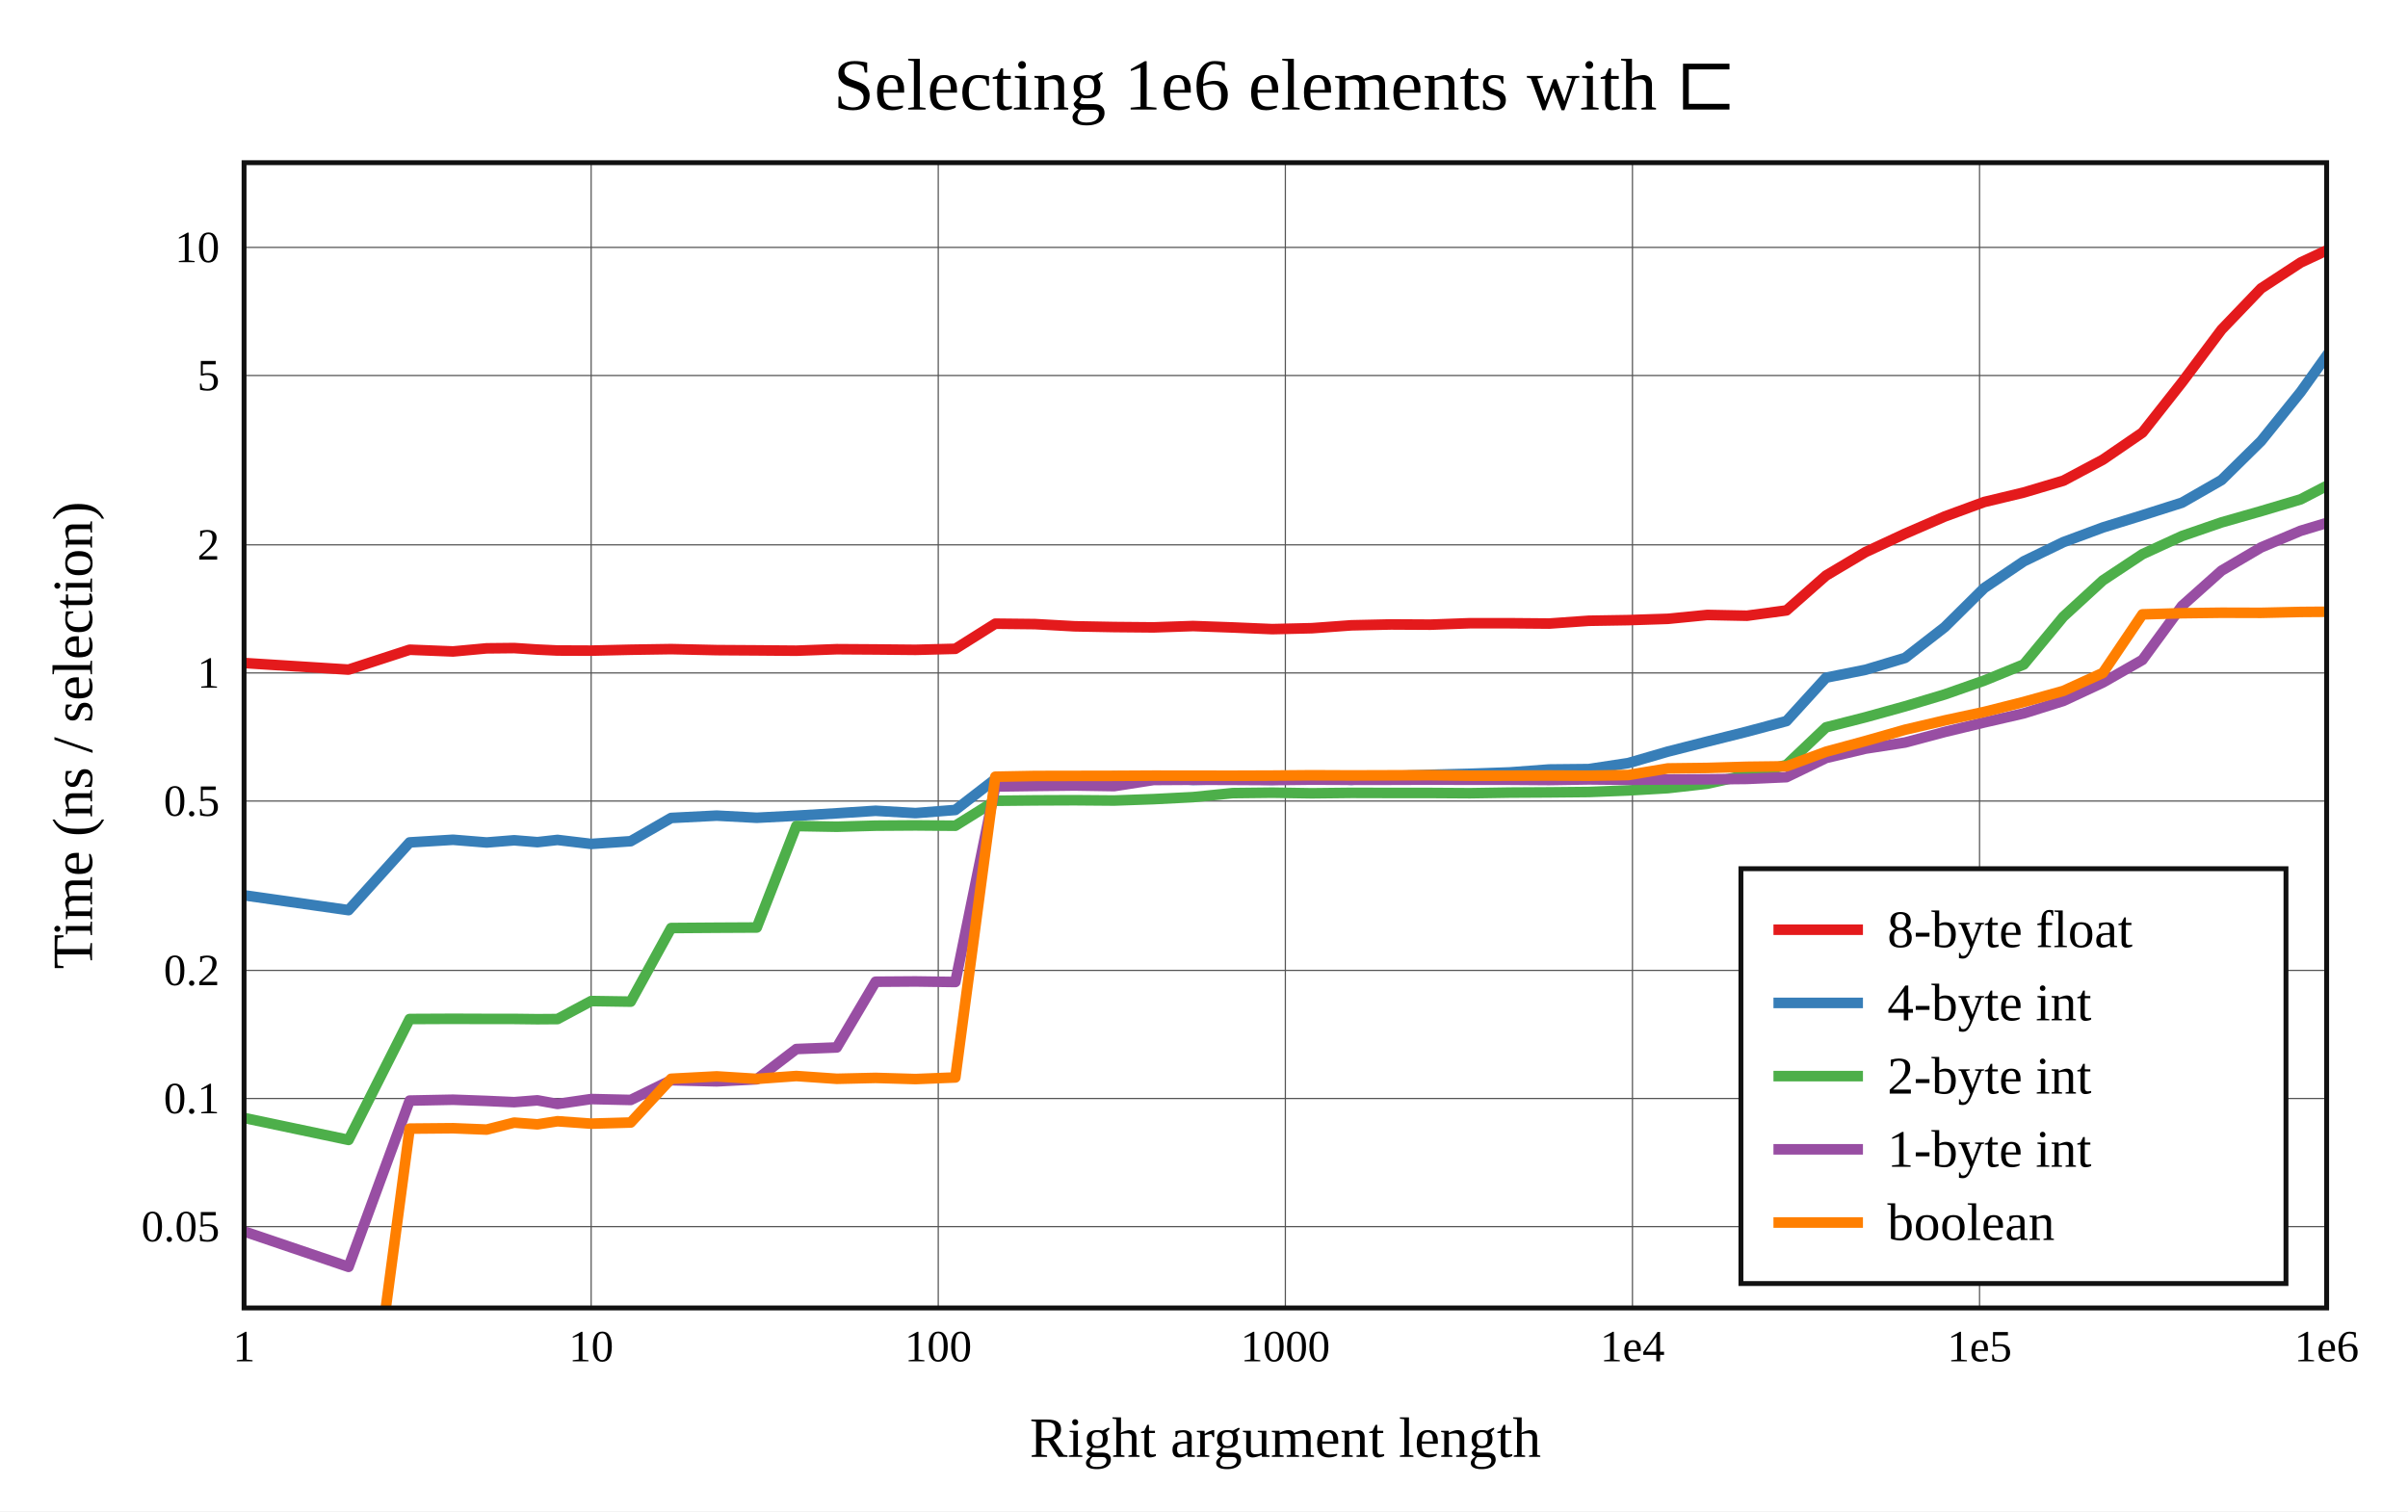
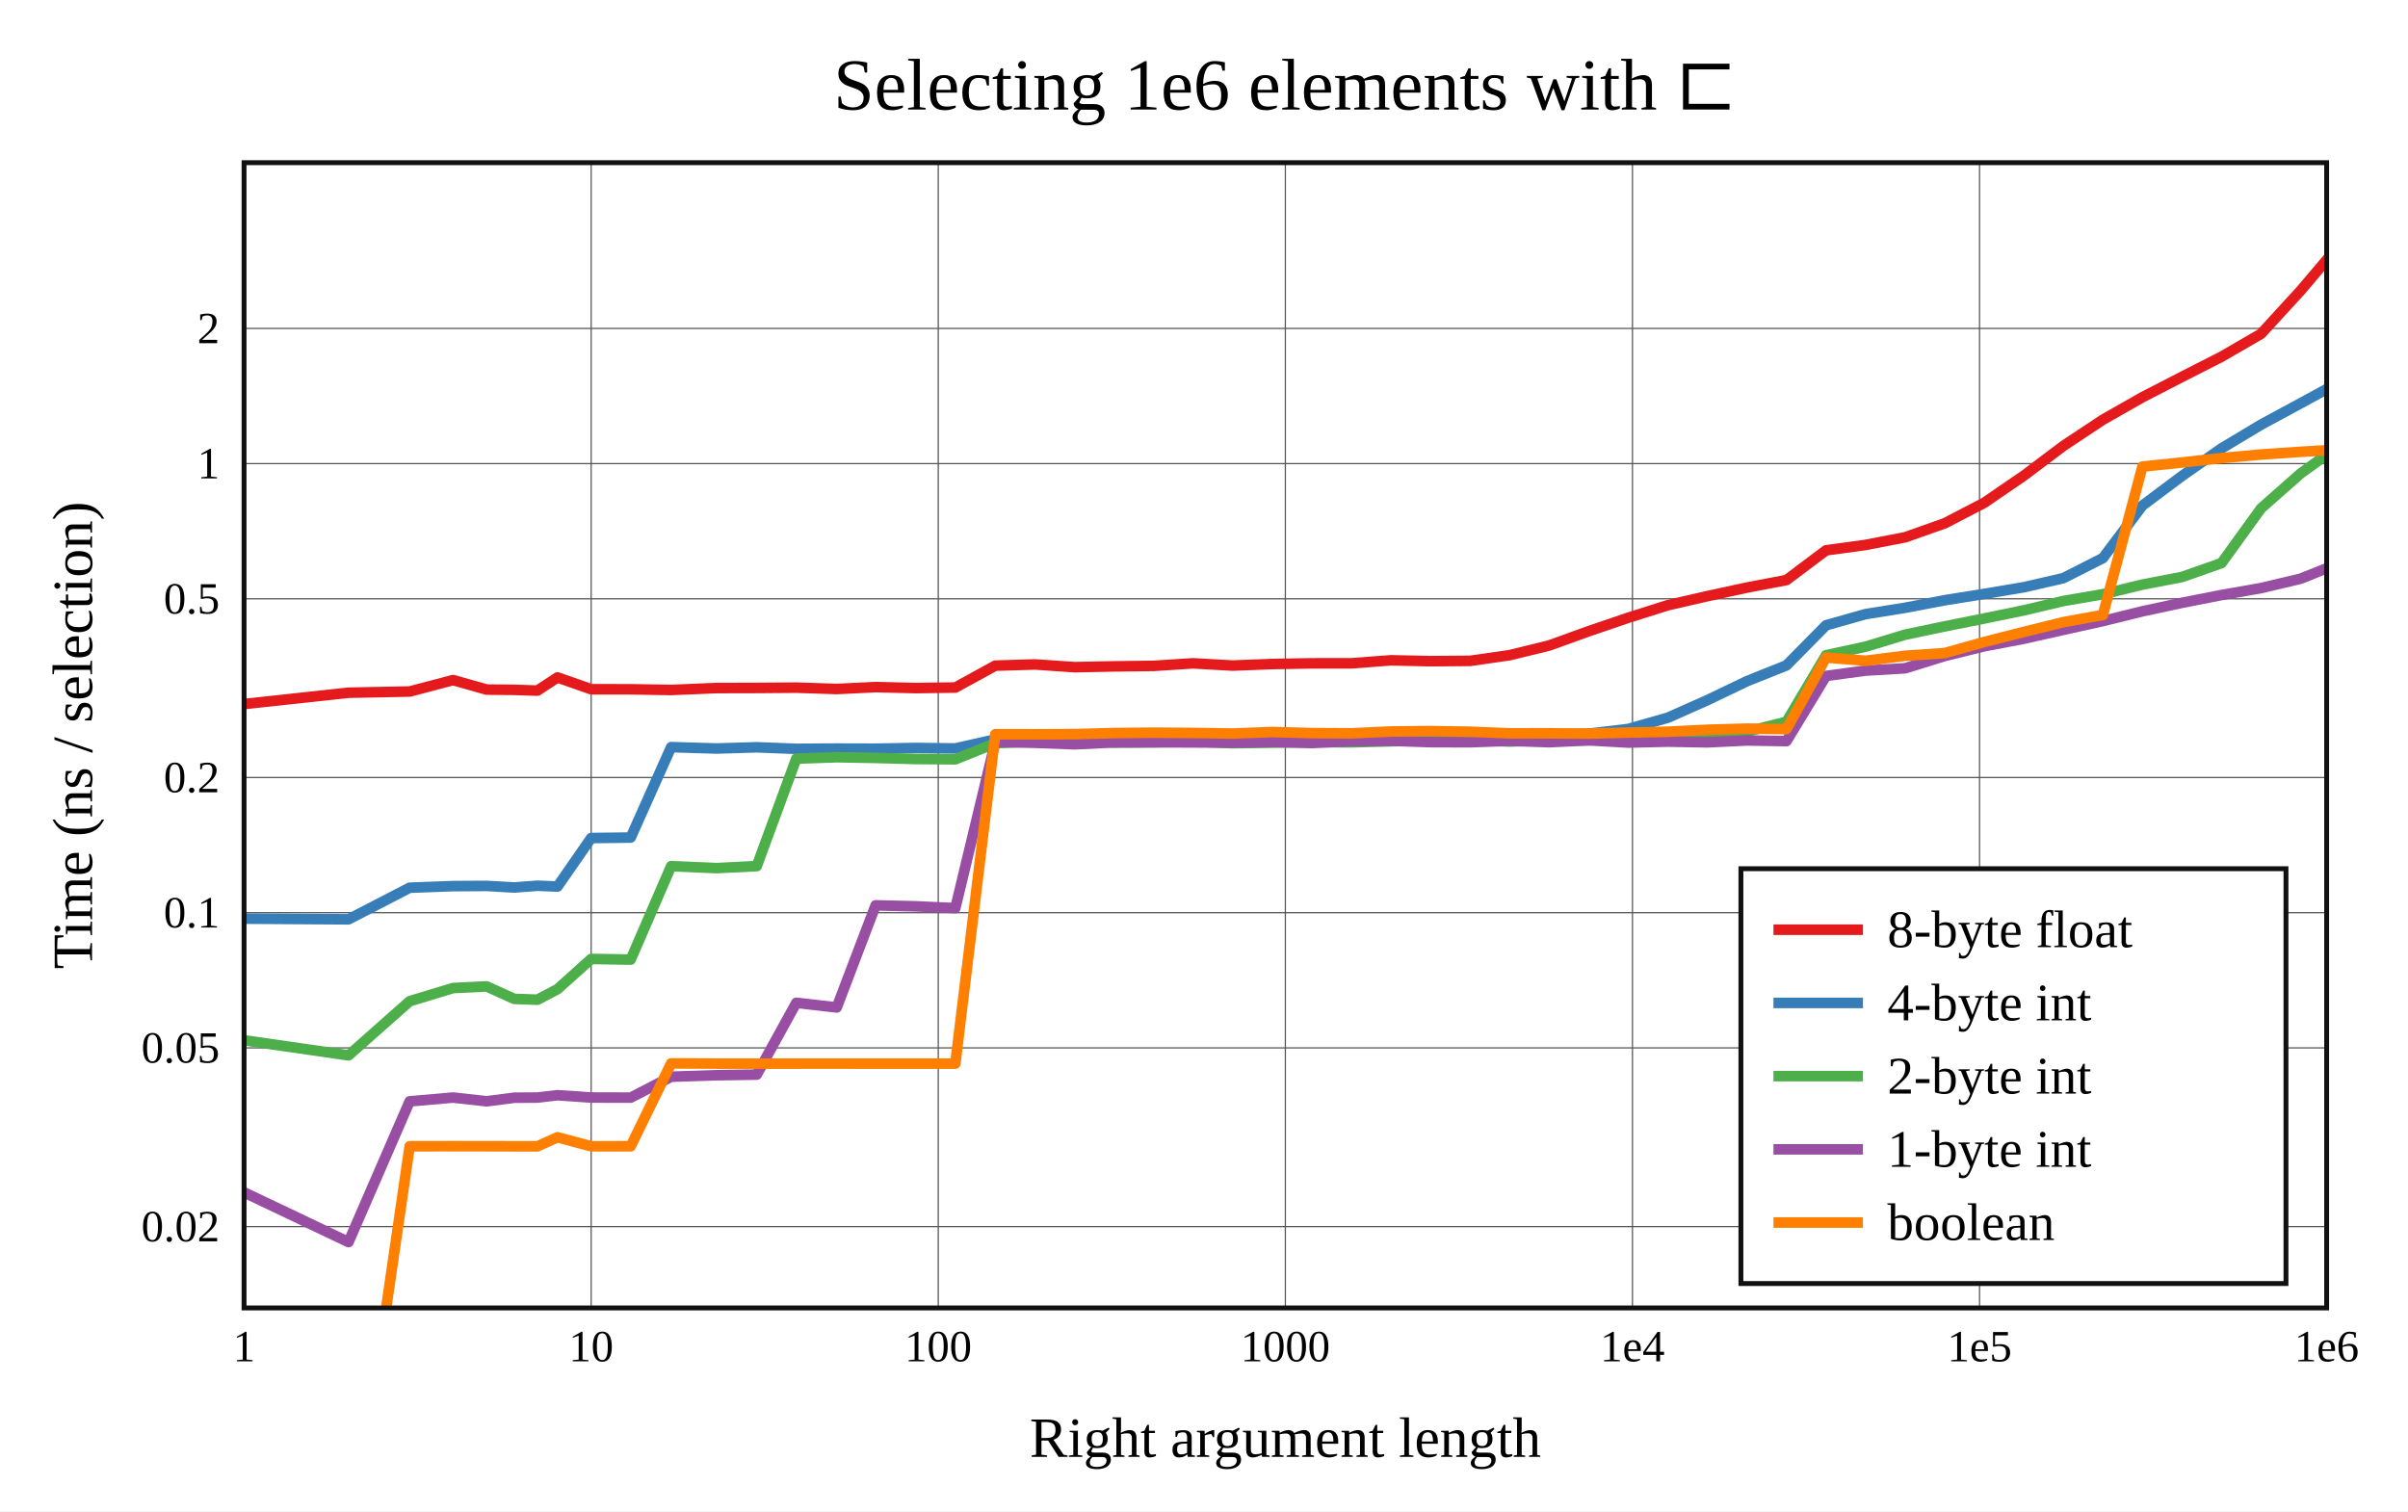
<svg xmlns="http://www.w3.org/2000/svg" viewBox="-60 -40 592 371.6" height="557.4" width="888">
  <g stroke-width="2.6" font-size="14px" text-anchor="middle">
    <defs>
      <clipPath id="clip">
        <rect x="0" y="0" width="512" height="281.6" />
      </clipPath>
    </defs>
    <rect fill="white" x="-60" y="-40" width="592" height="371.6" />
    <text dy="0.33em" font-size="18px" x="256" y="-19">
      Selecting 
      1e6
       elements with ⊏
    </text>
    <text dy="0.33em" x="256" y="313.6">Right argument length</text>
    <text dy="0.33em" transform="rotate(-90)" x="-140.8" y="-42">Time (ns / selection)</text>
    <g stroke-width="0.3" stroke="#555">
      <path d="M85.333 0v281.6" />
      <path d="M170.667 0v281.6" />
      <path d="M256 0v281.6" />
      <path d="M341.333 0v281.6" />
      <path d="M426.667 0v281.6" />
      <path d="M0 261.6h512" />
-       <path d="M0 230.101h512" />
-       <path d="M0 198.603h512" />
-       <path d="M0 156.964h512" />
-       <path d="M0 125.466h512" />
-       <path d="M0 93.967h512" />
-       <path d="M0 52.328h512" />
-       <path d="M0 20.83h512" />
+       <path d="M0 217.658h512" />
+       <path d="M0 184.418h512" />
+       <path d="M0 151.177h512" />
+       <path d="M0 107.236h512" />
+       <path d="M0 73.995h512" />
+       <path d="M0 40.755h512" />
    </g>
    <g font-size="11px">
      <text dy="0.33em" x="0" y="291.1">1</text>
      <text dy="0.33em" x="85.333" y="291.1">10</text>
      <text dy="0.33em" x="170.667" y="291.1">100</text>
      <text dy="0.33em" x="256" y="291.1">1000</text>
      <text dy="0.33em" x="341.333" y="291.1">1e4</text>
      <text dy="0.33em" x="426.667" y="291.1">1e5</text>
      <text dy="0.33em" x="512" y="291.1">1e6</text>
      <g text-anchor="end">
-         <text dy="0.33em" x="-6" y="261.6">0.05</text>
-         <text dy="0.33em" x="-6" y="230.101">0.1</text>
-         <text dy="0.33em" x="-6" y="198.603">0.2</text>
-         <text dy="0.33em" x="-6" y="156.964">0.5</text>
-         <text dy="0.33em" x="-6" y="125.466">1</text>
-         <text dy="0.33em" x="-6" y="93.967">2</text>
-         <text dy="0.33em" x="-6" y="52.328">5</text>
-         <text dy="0.33em" x="-6" y="20.83">10</text>
+         <text dy="0.33em" x="-6" y="261.6">0.02</text>
+         <text dy="0.33em" x="-6" y="217.658">0.05</text>
+         <text dy="0.33em" x="-6" y="184.418">0.1</text>
+         <text dy="0.33em" x="-6" y="151.177">0.2</text>
+         <text dy="0.33em" x="-6" y="107.236">0.5</text>
+         <text dy="0.33em" x="-6" y="73.995">1</text>
+         <text dy="0.33em" x="-6" y="40.755">2</text>
      </g>
    </g>
    <g clip-path="url(#clip)" fill="none" stroke-linecap="round" stroke-linejoin="round">
-       <path stroke="#e41a1c" d="M0 123.024L25.688 124.648L40.714 119.757L51.376 120.182L59.645 119.419L66.402 119.351L72.115 119.722L77.064 119.95L85.333 119.982L95.056 119.757L104.998 119.606L116.201 119.856L126.048 119.918L135.771 119.998L145.713 119.63L155.268 119.69L165.077 119.784L174.867 119.532L184.691 113.353L194.454 113.457L204.177 113.999L213.888 114.179L223.585 114.265L233.301 113.932L243.045 114.283L252.789 114.693L262.509 114.464L272.242 113.755L281.965 113.541L291.681 113.594L301.407 113.239L311.135 113.243L320.864 113.324L330.583 112.636L340.308 112.477L350.033 112.161L359.757 111.205L369.48 111.399L379.202 110.087L388.926 101.522L398.649 95.737L408.372 91.218L418.096 87.004L427.819 83.432L437.542 81.099L447.265 78.2L456.989 73.027L466.712 66.364L476.435 54.026L486.158 41.051L495.881 30.915L505.605 24.552L515.328 20" />
-       <path stroke="#377eb8" d="M0 180.138L25.688 183.788L40.714 167.134L51.376 166.485L59.645 167.155L66.402 166.614L72.115 167.073L77.064 166.524L85.333 167.506L95.056 166.839L104.998 161.121L116.201 160.548L126.048 161.075L135.771 160.572L145.713 159.976L155.268 159.358L165.077 159.927L174.867 159.156L184.691 151.578L194.454 151.447L204.177 151.835L213.888 150.883L223.585 151.077L233.301 151.772L243.045 151.534L252.789 151.748L262.509 151.126L272.242 151.758L281.965 150.82L291.681 150.508L301.407 150.261L311.135 149.924L320.864 149.202L330.583 149.108L340.308 147.633L350.033 144.807L359.757 142.337L369.48 139.902L379.202 137.299L388.926 126.622L398.649 124.685L408.372 121.759L418.096 114.205L427.819 104.581L437.542 98.019L447.265 93.308L456.989 89.699L466.712 86.696L476.435 83.604L486.158 78.031L495.881 68.452L505.605 56.395L515.328 42.789" />
-       <path stroke="#4daf4a" d="M0 234.882L25.688 240.286L40.714 210.555L51.376 210.507L59.645 210.536L66.402 210.536L72.115 210.605L77.064 210.569L85.333 206.142L95.056 206.286L104.998 188.19L116.201 188.11L126.048 188.058L135.771 163.11L145.713 163.283L155.268 163.018L165.077 162.952L174.867 163.037L184.691 156.898L194.454 156.803L204.177 156.762L213.888 156.839L223.585 156.496L233.301 156.003L243.045 155.012L252.789 154.907L262.509 155.055L272.242 154.949L281.965 154.973L291.681 154.975L301.407 155.034L311.135 154.886L320.864 154.832L330.583 154.742L340.308 154.356L350.033 153.791L359.757 152.698L369.48 150.518L379.202 148.085L388.926 138.838L398.649 136.358L408.372 133.669L418.096 130.754L427.819 127.342L437.542 123.375L447.265 111.634L456.989 102.708L466.712 96.266L476.435 91.803L486.158 88.451L495.881 85.674L505.605 82.784L515.328 77.759" />
-       <path stroke="#984ea3" d="M0 262.783L25.688 271.502L40.714 230.614L51.376 230.4L59.645 230.7L66.402 231.004L72.115 230.552L77.064 231.442L85.333 230.238L95.056 230.458L104.998 225.606L116.201 225.889L126.048 225.38L135.771 217.94L145.713 217.552L155.268 201.392L165.077 201.322L174.867 201.459L184.691 153.391L194.454 153.256L204.177 153.14L213.888 153.293L223.585 151.79L233.301 151.732L243.045 151.757L252.789 151.811L262.509 151.701L272.242 151.744L281.965 151.732L291.681 151.701L301.407 151.727L311.135 151.73L320.864 151.799L330.583 151.646L340.308 151.739L350.033 151.67L359.757 151.623L369.48 151.524L379.202 151.09L388.926 146.377L398.649 144.076L408.372 142.57L418.096 139.979L427.819 137.638L437.542 135.401L447.265 132.348L456.989 127.818L466.712 122.258L476.435 108.986L486.158 100.315L495.881 94.6L505.605 90.512L515.328 87.579" />
-       <path stroke="#ff7f00" d="M0 307.977L25.688 350.491L40.714 237.508L51.376 237.414L59.645 237.746L66.402 236.033L72.115 236.458L77.064 235.696L85.333 236.287L95.056 236.009L104.998 225.252L116.201 224.665L126.048 225.275L135.771 224.576L145.713 225.259L155.268 225.038L165.077 225.324L174.867 224.93L184.691 150.981L194.454 150.8L204.177 150.781L213.888 150.768L223.585 150.714L233.301 150.726L243.045 150.736L252.789 150.702L262.509 150.623L272.242 150.665L281.965 150.634L291.681 150.604L301.407 150.723L311.135 150.721L320.864 150.68L330.583 150.731L340.308 150.567L350.033 148.943L359.757 148.823L369.48 148.541L379.202 148.423L388.926 144.836L398.649 142.195L408.372 139.423L418.096 137.141L427.819 135.05L437.542 132.595L447.265 129.887L456.989 125.46L466.712 111.062L476.435 110.781L486.158 110.661L495.881 110.689L505.605 110.47L515.328 110.397" />
+       <path stroke="#e41a1c" d="M0 133.117L25.688 130.33L40.714 130.033L51.376 127.223L59.645 129.558L66.402 129.623L72.115 129.81L77.064 126.567L85.333 129.472L95.056 129.489L104.998 129.652L116.201 129.179L126.048 129.156L135.771 129.081L145.713 129.414L155.268 128.947L165.077 129.185L174.867 129.058L184.691 123.673L194.454 123.377L204.177 124.046L213.888 123.852L223.585 123.731L233.301 123.102L243.045 123.655L252.789 123.271L262.509 123.106L272.242 123.096L281.965 122.359L291.681 122.571L301.407 122.496L311.135 121.099L320.864 118.717L330.583 115.202L340.308 111.89L350.033 108.81L359.757 106.579L369.48 104.474L379.202 102.621L388.926 95.319L398.649 93.989L408.372 92.109L418.096 88.672L427.819 83.628L437.542 76.968L447.265 69.653L456.989 63.201L466.712 57.673L476.435 52.662L486.158 47.709L495.881 42.071L505.605 31.457L515.328 20" />
+       <path stroke="#377eb8" d="M0 185.88L25.688 186.045L40.714 178.275L51.376 177.884L59.645 177.836L66.402 178.215L72.115 177.792L77.064 177.989L85.333 166.064L95.056 165.939L104.998 143.709L116.201 144.046L126.048 143.748L135.771 144.125L145.713 144.066L155.268 144.092L165.077 143.917L174.867 144.029L184.691 141.815L194.454 140.85L204.177 140.976L213.888 140.982L223.585 140.963L233.301 141.196L243.045 140.996L252.789 140.991L262.509 140.953L272.242 140.908L281.965 140.934L291.681 140.854L301.407 140.763L311.135 140.448L320.864 140.645L330.583 140.389L340.308 139.242L350.033 136.473L359.757 132.153L369.48 127.491L379.202 123.597L388.926 113.748L398.649 111.001L408.372 109.444L418.096 107.591L427.819 106.03L437.542 104.395L447.265 102.157L456.989 97.226L466.712 84.307L476.435 77.031L486.158 70.242L495.881 64.419L505.605 59.156L515.328 53.868" />
+       <path stroke="#4daf4a" d="M0 215.784L25.688 219.492L40.714 206.186L51.376 202.945L59.645 202.541L66.402 205.608L72.115 205.81L77.064 203.222L85.333 195.788L95.056 195.946L104.998 172.975L116.201 173.456L126.048 172.961L135.771 146.534L145.713 146.191L155.268 146.361L165.077 146.626L174.867 146.703L184.691 142.743L194.454 142.283L204.177 142.023L213.888 142.583L223.585 142.536L233.301 142.296L243.045 142.748L252.789 142.617L262.509 142.477L272.242 142.528L281.965 142.276L291.681 142.012L301.407 141.986L311.135 142.332L320.864 142.018L330.583 142.037L340.308 141.474L350.033 141.846L359.757 141.252L369.48 139.891L379.202 137.476L388.926 121.11L398.649 119.009L408.372 116.056L418.096 114.018L427.819 112.074L437.542 110.073L447.265 107.781L456.989 106.107L466.712 103.736L476.435 101.871L486.158 98.458L495.881 84.994L505.605 76.413L515.328 69.422" />
+       <path stroke="#984ea3" d="M0 253.183L25.688 265.407L40.714 230.806L51.376 229.872L59.645 230.788L66.402 229.918L72.115 229.872L77.064 229.295L85.333 229.868L95.056 229.893L104.998 224.748L116.201 224.381L126.048 224.228L135.771 206.574L145.713 207.714L155.268 182.611L165.077 182.848L174.867 183.296L184.691 142.441L194.454 142.642L204.177 143.014L213.888 142.546L223.585 142.52L233.301 142.554L243.045 142.613L252.789 142.421L262.509 142.697L272.242 142.24L281.965 142.152L291.681 142.48L301.407 142.512L311.135 142.154L320.864 142.496L330.583 142.035L340.308 142.584L350.033 142.357L359.757 142.529L369.48 142.065L379.202 142.228L388.926 126.203L398.649 124.89L408.372 124.319L418.096 121.3L427.819 118.905L437.542 117.053L447.265 114.868L456.989 112.706L466.712 110.312L476.435 108.217L486.158 106.309L495.881 104.596L505.605 102.291L515.328 98.389" />
+       <path stroke="#ff7f00" d="M0 295.541L25.688 345.331L40.714 241.852L51.376 241.835L59.645 241.842L66.402 241.858L72.115 241.867L77.064 239.636L85.333 241.858L95.056 241.849L104.998 221.47L116.201 221.526L126.048 221.526L135.771 221.525L145.713 221.521L155.268 221.534L165.077 221.528L174.867 221.531L184.691 140.54L194.454 140.552L204.177 140.509L213.888 140.248L223.585 140.155L233.301 140.222L243.045 140.367L252.789 139.991L262.509 140.264L272.242 140.316L281.965 139.859L291.681 139.765L301.407 139.919L311.135 140.315L320.864 140.31L330.583 140.381L340.308 140.127L350.033 139.918L359.757 139.436L369.48 139.158L379.202 139.276L388.926 121.676L398.649 122.474L408.372 121.244L418.096 120.585L427.819 117.852L437.542 115.377L447.265 112.976L456.989 111.209L466.712 74.725L476.435 73.72L486.158 72.637L495.881 71.755L505.605 71.095L515.328 70.503" />
    </g>
    <rect stroke-width="1.2" stroke="#111" fill="none" x="0" y="0" width="512" height="281.6" />
    <g transform="translate(368,173.6)" text-anchor="start" font-size="13px">
      <rect stroke-width="1.2" stroke="#111" fill="white" x="0" y="0" width="134" height="102" />
      <path stroke="#e41a1c" d="M8 15h22" />
      <path stroke="#377eb8" d="M8 33h22" />
      <path stroke="#4daf4a" d="M8 51h22" />
      <path stroke="#984ea3" d="M8 69h22" />
      <path stroke="#ff7f00" d="M8 87h22" />
      <text dy="0.33em" x="36" y="15">8-byte float</text>
      <text dy="0.33em" x="36" y="33">4-byte int</text>
      <text dy="0.33em" x="36" y="51">2-byte int</text>
      <text dy="0.33em" x="36" y="69">1-byte int</text>
      <text dy="0.33em" x="36" y="87">boolean</text>
    </g>
  </g>
</svg>
